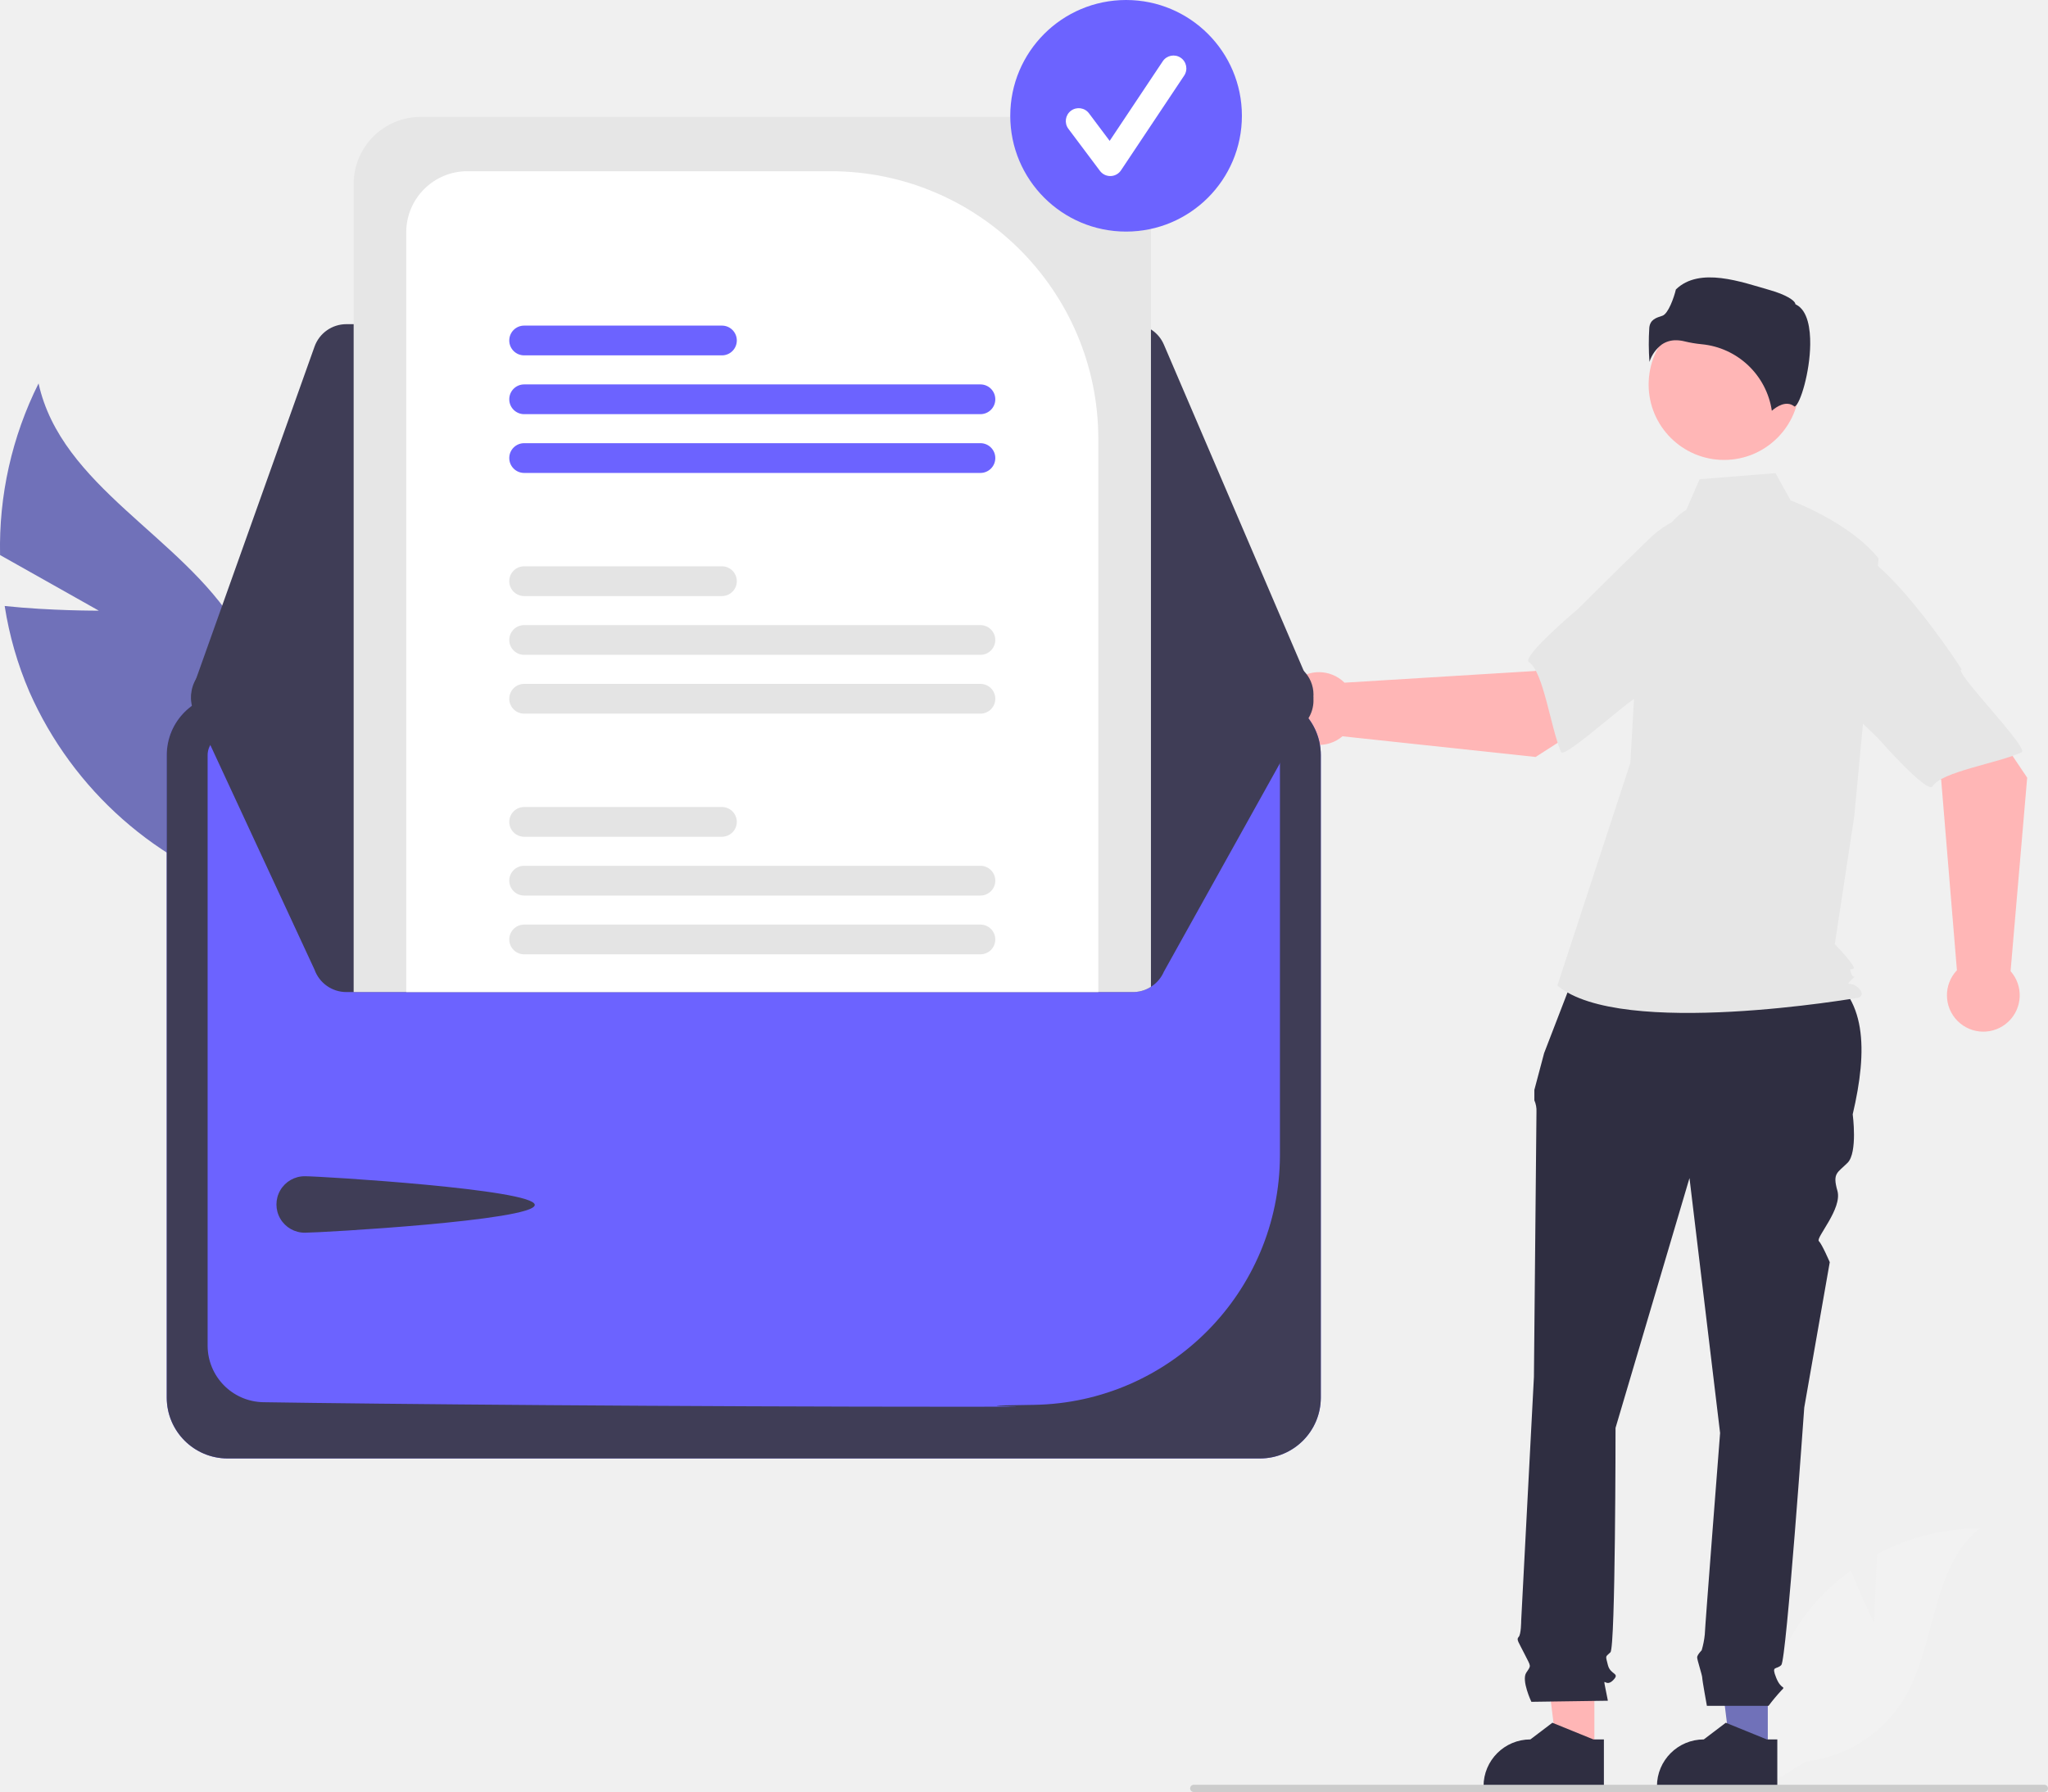
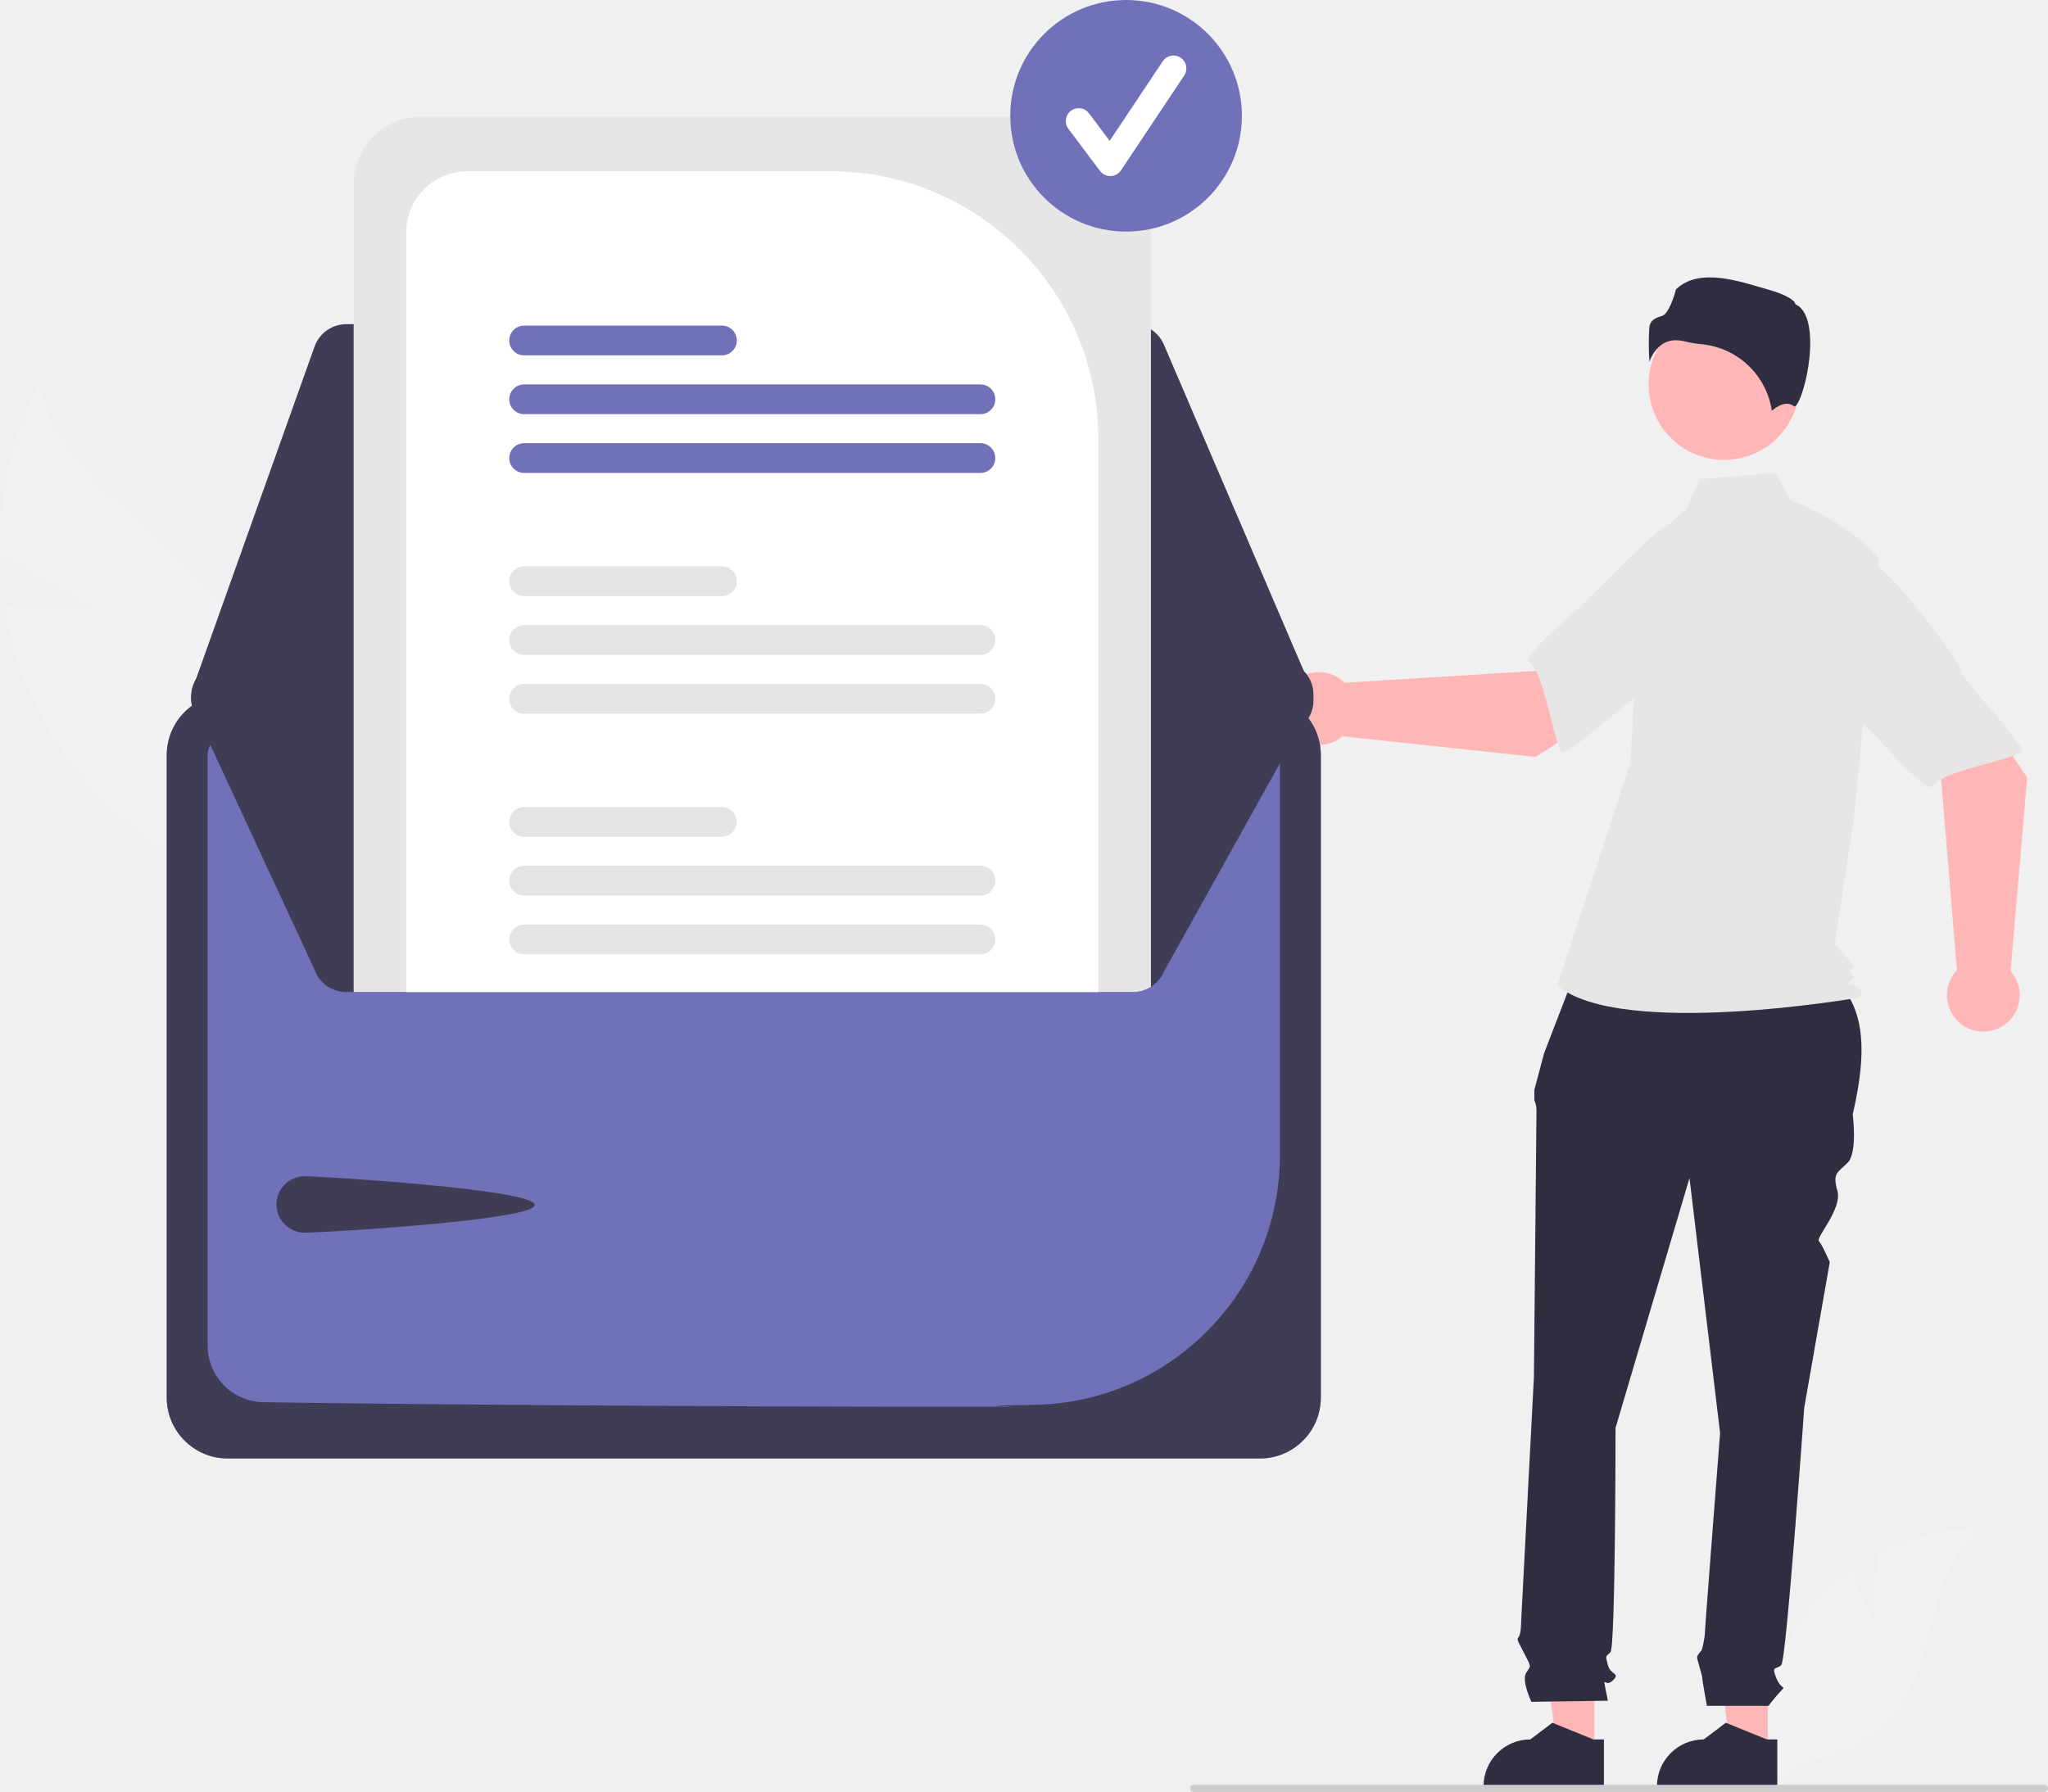
<svg xmlns="http://www.w3.org/2000/svg" data-name="Layer 1" width="674.818" height="590.599" viewBox="0 0 674.818 590.599">
-   <path d="M295.152,355.959l-32.538-18.327a120.491,120.491,0,0,1,12.684-56.569c7.502,34.049,46.981,50.248,65.197,79.977a72.476,72.476,0,0,1,5.884,62.544l2.14,26.399a121.447,121.447,0,0,1-76.249-67.278,117.31,117.31,0,0,1-8.138-28.282C279.302,356.037,295.152,355.959,295.152,355.959Z" transform="translate(-262.5909 -154.7007)" fill="#7071b9" />
+   <path d="M295.152,355.959l-32.538-18.327a120.491,120.491,0,0,1,12.684-56.569c7.502,34.049,46.981,50.248,65.197,79.977a72.476,72.476,0,0,1,5.884,62.544l2.14,26.399a121.447,121.447,0,0,1-76.249-67.278,117.31,117.31,0,0,1-8.138-28.282C279.302,356.037,295.152,355.959,295.152,355.959Z" transform="translate(-262.5909 -154.7007)" fill="#f2f2f2" />
  <path d="M880.078,689.371l.998-22.434a72.455,72.455,0,0,1,33.796-8.555c-16.231,13.27-14.203,38.851-25.208,56.697a43.582,43.582,0,0,1-31.959,20.14l-13.583,8.316A73.03,73.03,0,0,1,859.514,684.356a70.543,70.543,0,0,1,12.964-12.046C875.732,680.888,880.078,689.371,880.078,689.371Z" transform="translate(-262.5909 -154.7007)" fill="#f2f2f2" />
-   <polygon points="582.489 577.289 570.189 577.288 564.338 529.848 582.491 529.849 582.489 577.289" fill="#7071b9" />
+   <polygon points="582.489 577.289 570.189 577.288 564.338 529.848 582.491 529.849 582.489 577.289" fill="#ffb6b6" />
  <path d="M848.216,743.912l-39.658-.001v-.502a15.437,15.437,0,0,1,15.436-15.436h.001l7.244-5.496,13.516,5.497,3.462 0Z" transform="translate(-262.5909 -154.7007)" fill="#2f2e41" />
  <polygon points="525.348 577.289 513.049 577.288 507.198 529.848 525.351 529.849 525.348 577.289" fill="#ffb6b6" />
  <path d="M791.076,743.912l-39.658-.001v-.502a15.437,15.437,0,0,1,15.436-15.436h.001l7.244-5.496,13.516,5.497,3.462 0Z" transform="translate(-262.5909 -154.7007)" fill="#2f2e41" />
  <path d="M782.615,472.631l80,2c15.194,8.252,15.424,26.114,10.446,47.32,0,0,1.681,12.604-1.681,15.966s-5.042,3.361-3.361,9.243-7.199,15.489-6.12,16.568,3.599,6.961,3.599,6.961l-8.403,47.897s-5.882,83.19-7.563,84.87-3.361,0-1.681,4.201,3.361,2.521,1.681,4.201a61.888,61.888,0,0,0-4.201,5.042h-20.316s-1.532-8.403-1.532-9.243-1.681-5.882-1.681-6.722,1.485-2.326,1.485-2.326a27.645,27.645,0,0,0,1.035-5.237c0-1.681,5.042-66.384,5.042-66.384l-10.084-84.03-24.369,82.349s0,72.266-1.681,73.946-1.681.84-.84,4.201,4.201,2.521,1.681,5.042-3.361-1.681-2.521,2.521l.84,4.202-25.209.361s-3.361-7.083-1.681-9.604,1.58-1.833-.471-5.958-2.891-4.966-2.05-5.806.84-5.31.84-5.31l4.201-80.401s.84-84.87.84-87.391a8.382,8.382,0,0,0-.698-3.78v-3.422l3.219-12.125Z" transform="translate(-262.5909 -154.7007)" fill="#2f2e41" />
  <circle cx="568.082" cy="126.726" r="24.856" fill="#ffb6b6" />
  <path d="M818.244,322.712c-5.355,3.184-8.558,9.033-10.397,14.985a142.008,142.008,0,0,0-6.102,33.929l-1.942,34.475-24.055,73.408c20.847,17.64,99.209,4.009,99.209,4.009s2.405-.802,0-3.207-4.747-.274-2.342-2.68.747.274-.055-2.131,0-.802.802-1.604-6.207-8.018-6.207-8.018L873.57,423.741l8.018-84.993c-9.622-12.027-28.973-19.117-28.973-19.117l-5-9-25,2Z" transform="translate(-262.5909 -154.7007)" fill="#e6e6e6" />
  <path d="M814.835,266.839a11.746,11.746,0,0,1,2.85.374,40.565,40.565,0,0,0,5.579.936,25.852,25.852,0,0,1,23.148,21.928c1.444-1.259,4.731-3.576,7.425-1.423h0c.041.034.065.052.16.007,1.789-.849,4.965-11.295,5.061-20.493.051-4.882-.718-11.116-4.666-13.09l-.208-.104-.055-.226c-.264-1.098-3.211-2.973-8.333-4.432-9.309-2.651-23.184-7.816-30.998-.215-.591,2.562-2.515,8.046-4.458,8.668-2.152.688-4.01,1.282-4.303,3.921a80.91,80.91,0,0,0,.053,11.279,11.519,11.519,0,0,1,4.092-5.749A8.111,8.111,0,0,1,814.835,266.839Z" transform="translate(-262.5909 -154.7007)" fill="#2f2e41" />
  <path d="M768.57,404.182l40.603-26.003-20.451-27.185-20.194,24.84-62.919,3.859a11.991,11.991,0,1,0-.671,17.671Z" transform="translate(-262.5909 -154.7007)" fill="#ffb6b6" />
  <path d="M846.858,341.883c2.357,14.262-42.146,41.495-42.146,41.495-.001-3.347-26.562,21.923-27.761,19.147-3.407-7.89-5.803-26.579-10.564-29.57-2.723-1.711,16.399-17.781,16.399-17.781s10.01-10.084,23.145-22.803a30.644,30.644,0,0,1,28.382-8.296S844.502,327.622,846.858,341.883Z" transform="translate(-262.5909 -154.7007)" fill="#e6e6e6" />
  <path d="M930.548,411.008l-26.857-40.043-26.746,21.022,25.262,19.663,5.19,62.823a11.991,11.991,0,1,0,17.681.297Z" transform="translate(-262.5909 -154.7007)" fill="#ffb6b6" />
  <path d="M866.605,334.056c14.209-2.658,42.378,41.258,42.378,41.258-3.347.072,22.481,26.092,19.731,27.349-7.816,3.574-26.45,6.365-29.34,11.188-1.653,2.759-18.124-16.019-18.124-16.019s-10.294-9.794-23.288-22.657a30.644,30.644,0,0,1-8.895-28.2S852.397,336.714,866.605,334.056Z" transform="translate(-262.5909 -154.7007)" fill="#e6e6e6" />
  <path d="M937.409,744.109a1.186,1.186,0,0,1-1.19,1.19h-280.29a1.19,1.19,0,1,1,0-2.38h280.29A1.187,1.187,0,0,1,937.409,744.109Z" transform="translate(-262.5909 -154.7007)" fill="#ccc" />
-   <path d="M677.753,383.493H337.583a20.068,20.068,0,0,0-20.046,20.046V615.327a20.069,20.069,0,0,0,20.046,20.046H677.752a20.069,20.069,0,0,0,20.046-20.046V403.539A20.068,20.068,0,0,0,677.753,383.493Z" transform="translate(-262.5909 -154.7007)" fill="#6c63ff" />
+   <path d="M677.753,383.493H337.583a20.068,20.068,0,0,0-20.046,20.046V615.327a20.069,20.069,0,0,0,20.046,20.046H677.752a20.069,20.069,0,0,0,20.046-20.046V403.539A20.068,20.068,0,0,0,677.753,383.493Z" transform="translate(-262.5909 -154.7007)" fill="#7071b9" />
  <path d="M677.753,383.493H337.583a20.068,20.068,0,0,0-20.046,20.046V615.327a20.069,20.069,0,0,0,20.046,20.046H677.752a20.069,20.069,0,0,0,20.046-20.046V403.539A20.068,20.068,0,0,0,677.753,383.493Zm6.578,152.13A82.406,82.406,0,0,1,603.313,617.707c-34.516.449,19.098.625-22.532.625-95.193,0-194.452-.91-231.487-1.499A18.675,18.675,0,0,1,331.004,598.233V403.554a6.601,6.601,0,0,1,6.577-6.593H677.739a6.6,6.6,0,0,1,6.592,6.576Z" transform="translate(-262.5909 -154.7007)" fill="#3f3d56" />
  <path d="M635.878,261.538H376.704a11.139,11.139,0,0,0-10.471,7.384l-40.028,112.3a11.117,11.117,0,0,0,10.455,14.849l347.595.617h.015a11.116,11.116,0,0,0,10.217-15.495l-.606.259.606-.259-48.393-112.917A11.103,11.103,0,0,0,635.878,261.538Z" transform="translate(-262.5909 -154.7007)" fill="#3f3d56" />
  <path d="M695.389,383.631a11.146,11.146,0,0,1-.9,4.38l-48.39,86.92a11.147,11.147,0,0,1-10.22,6.73h-259.17a11.147,11.147,0,0,1-10.48-7.38l-40.02-86.3a11.109,11.109,0,0,1,6.74-14.2,10.937,10.937,0,0,1,3.71-.65l42.46-.08,17.33-.03,228.04-.4,17.34-.03,42.43-.08h.01A11.122,11.122,0,0,1,695.389,383.631Z" transform="translate(-262.5909 -154.7007)" fill="#3f3d56" />
  <path d="M363.084,542.358c5.139,0,75.714,4.313,75.714,9.453s-70.575,9.159-75.714,9.159a9.306,9.306,0,1,1,0-18.611Z" transform="translate(-262.5909 -154.7007)" fill="#3f3d56" />
  <path d="M619.739,193.221h-218.53a22.116,22.116,0,0,0-22.09,22.09v266.35h256.76a10.977,10.977,0,0,0,5.95-1.73v-264.62A22.116,22.116,0,0,0,619.739,193.221Z" transform="translate(-262.5909 -154.7007)" fill="#e6e6e6" />
  <path d="M536.329,211.131h-119.76a20.14,20.14,0,0,0-20.12,20.11v250.42h228.04v-182.37A88.262,88.262,0,0,0,536.329,211.131Z" transform="translate(-262.5909 -154.7007)" fill="#fff" />
  <path d="M585.639,459.421h-150.34a4.9,4.9,0,1,0,0,9.8h150.34a4.9,4.9,0,1,0,0-9.8Z" transform="translate(-262.5909 -154.7007)" fill="#e4e4e4" />
  <path d="M585.639,440.041h-150.34a4.905,4.905,0,0,0,0,9.81h150.34a4.905,4.905,0,1,0,0-9.81Z" transform="translate(-262.5909 -154.7007)" fill="#e4e4e4" />
  <path d="M500.468,420.671h-65.17a4.9,4.9,0,1,0,0,9.8h65.17a4.9,4.9,0,1,0,0-9.8Z" transform="translate(-262.5909 -154.7007)" fill="#e4e4e4" />
  <path d="M585.639,380.091h-150.34a4.905,4.905,0,0,0,0,9.81h150.34a4.905,4.905,0,1,0,0-9.81Z" transform="translate(-262.5909 -154.7007)" fill="#e4e4e4" />
  <path d="M585.639,360.721h-150.34a4.9,4.9,0,1,0,0,9.8h150.34a4.9,4.9,0,1,0,0-9.8Z" transform="translate(-262.5909 -154.7007)" fill="#e4e4e4" />
  <path d="M500.468,341.341h-65.17a4.905,4.905,0,0,0,0,9.81h65.17a4.905,4.905,0,1,0,0-9.81Z" transform="translate(-262.5909 -154.7007)" fill="#e4e4e4" />
-   <path d="M585.639,300.761h-150.34a4.905,4.905,0,0,0,0,9.81h150.34a4.905,4.905,0,1,0,0-9.81Z" transform="translate(-262.5909 -154.7007)" fill="#6c63ff" />
-   <path d="M585.639,281.391h-150.34a4.905,4.905,0,0,0,0,9.81h150.34a4.905,4.905,0,1,0,0-9.81Z" transform="translate(-262.5909 -154.7007)" fill="#6c63ff" />
-   <path d="M500.468,262.011h-65.17a4.905,4.905,0,0,0,0,9.81h65.17a4.905,4.905,0,1,0,0-9.81Z" transform="translate(-262.5909 -154.7007)" fill="#6c63ff" />
-   <circle cx="371.045" cy="38.163" r="38.163" fill="#6c63ff" />
+   <path d="M585.639,300.761h-150.34a4.905,4.905,0,0,0,0,9.81h150.34a4.905,4.905,0,1,0,0-9.81Z" transform="translate(-262.5909 -154.7007)" fill="#7071b9" />
+   <path d="M585.639,281.391h-150.34a4.905,4.905,0,0,0,0,9.81h150.34a4.905,4.905,0,1,0,0-9.81Z" transform="translate(-262.5909 -154.7007)" fill="#7071b9" />
+   <path d="M500.468,262.011h-65.17a4.905,4.905,0,0,0,0,9.81h65.17a4.905,4.905,0,1,0,0-9.81Z" transform="translate(-262.5909 -154.7007)" fill="#7071b9" />
+   <circle cx="371.045" cy="38.163" r="38.163" fill="#7071b9" />
  <path d="M628.429,212.725a4.244,4.244,0,0,1-3.396-1.698l-10.411-13.882a4.245,4.245,0,1,1,6.792-5.094l6.811,9.081,17.494-26.241a4.245,4.245,0,1,1,7.064,4.71L631.962,210.835a4.247,4.247,0,0,1-3.414,1.889C628.508,212.725,628.469,212.725,628.429,212.725Z" transform="translate(-262.5909 -154.7007)" fill="#fff" />
</svg>
